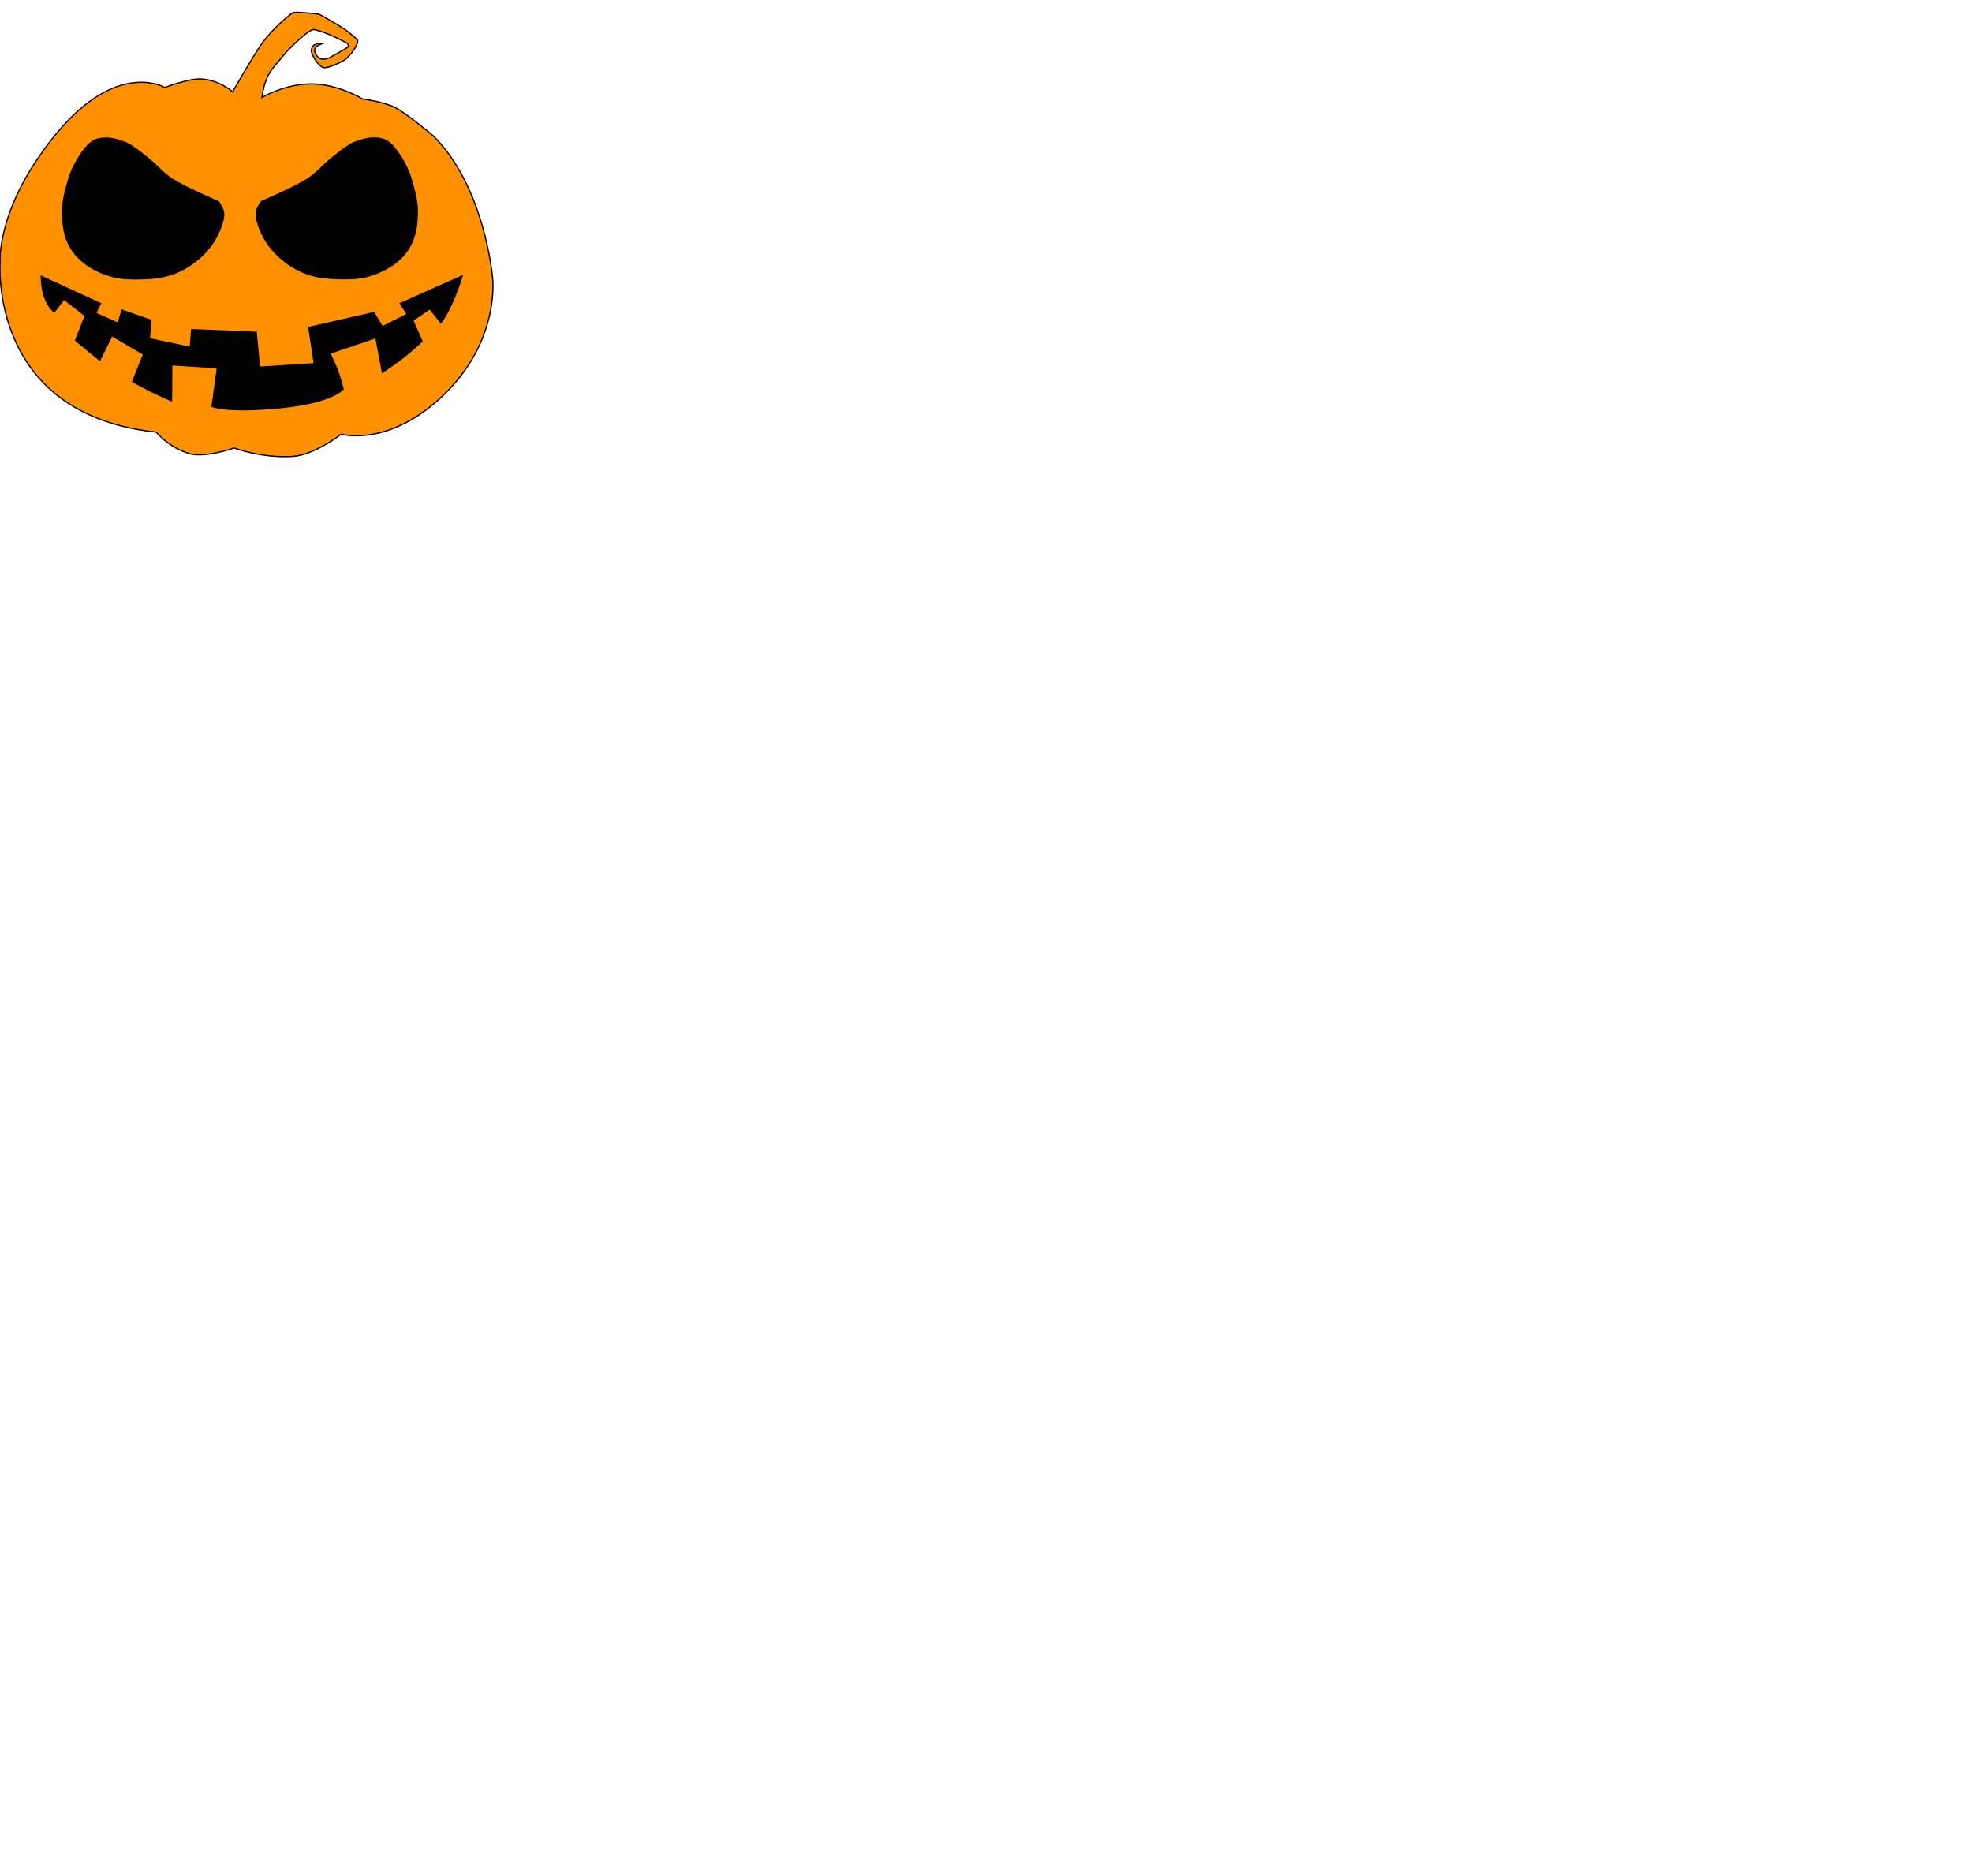
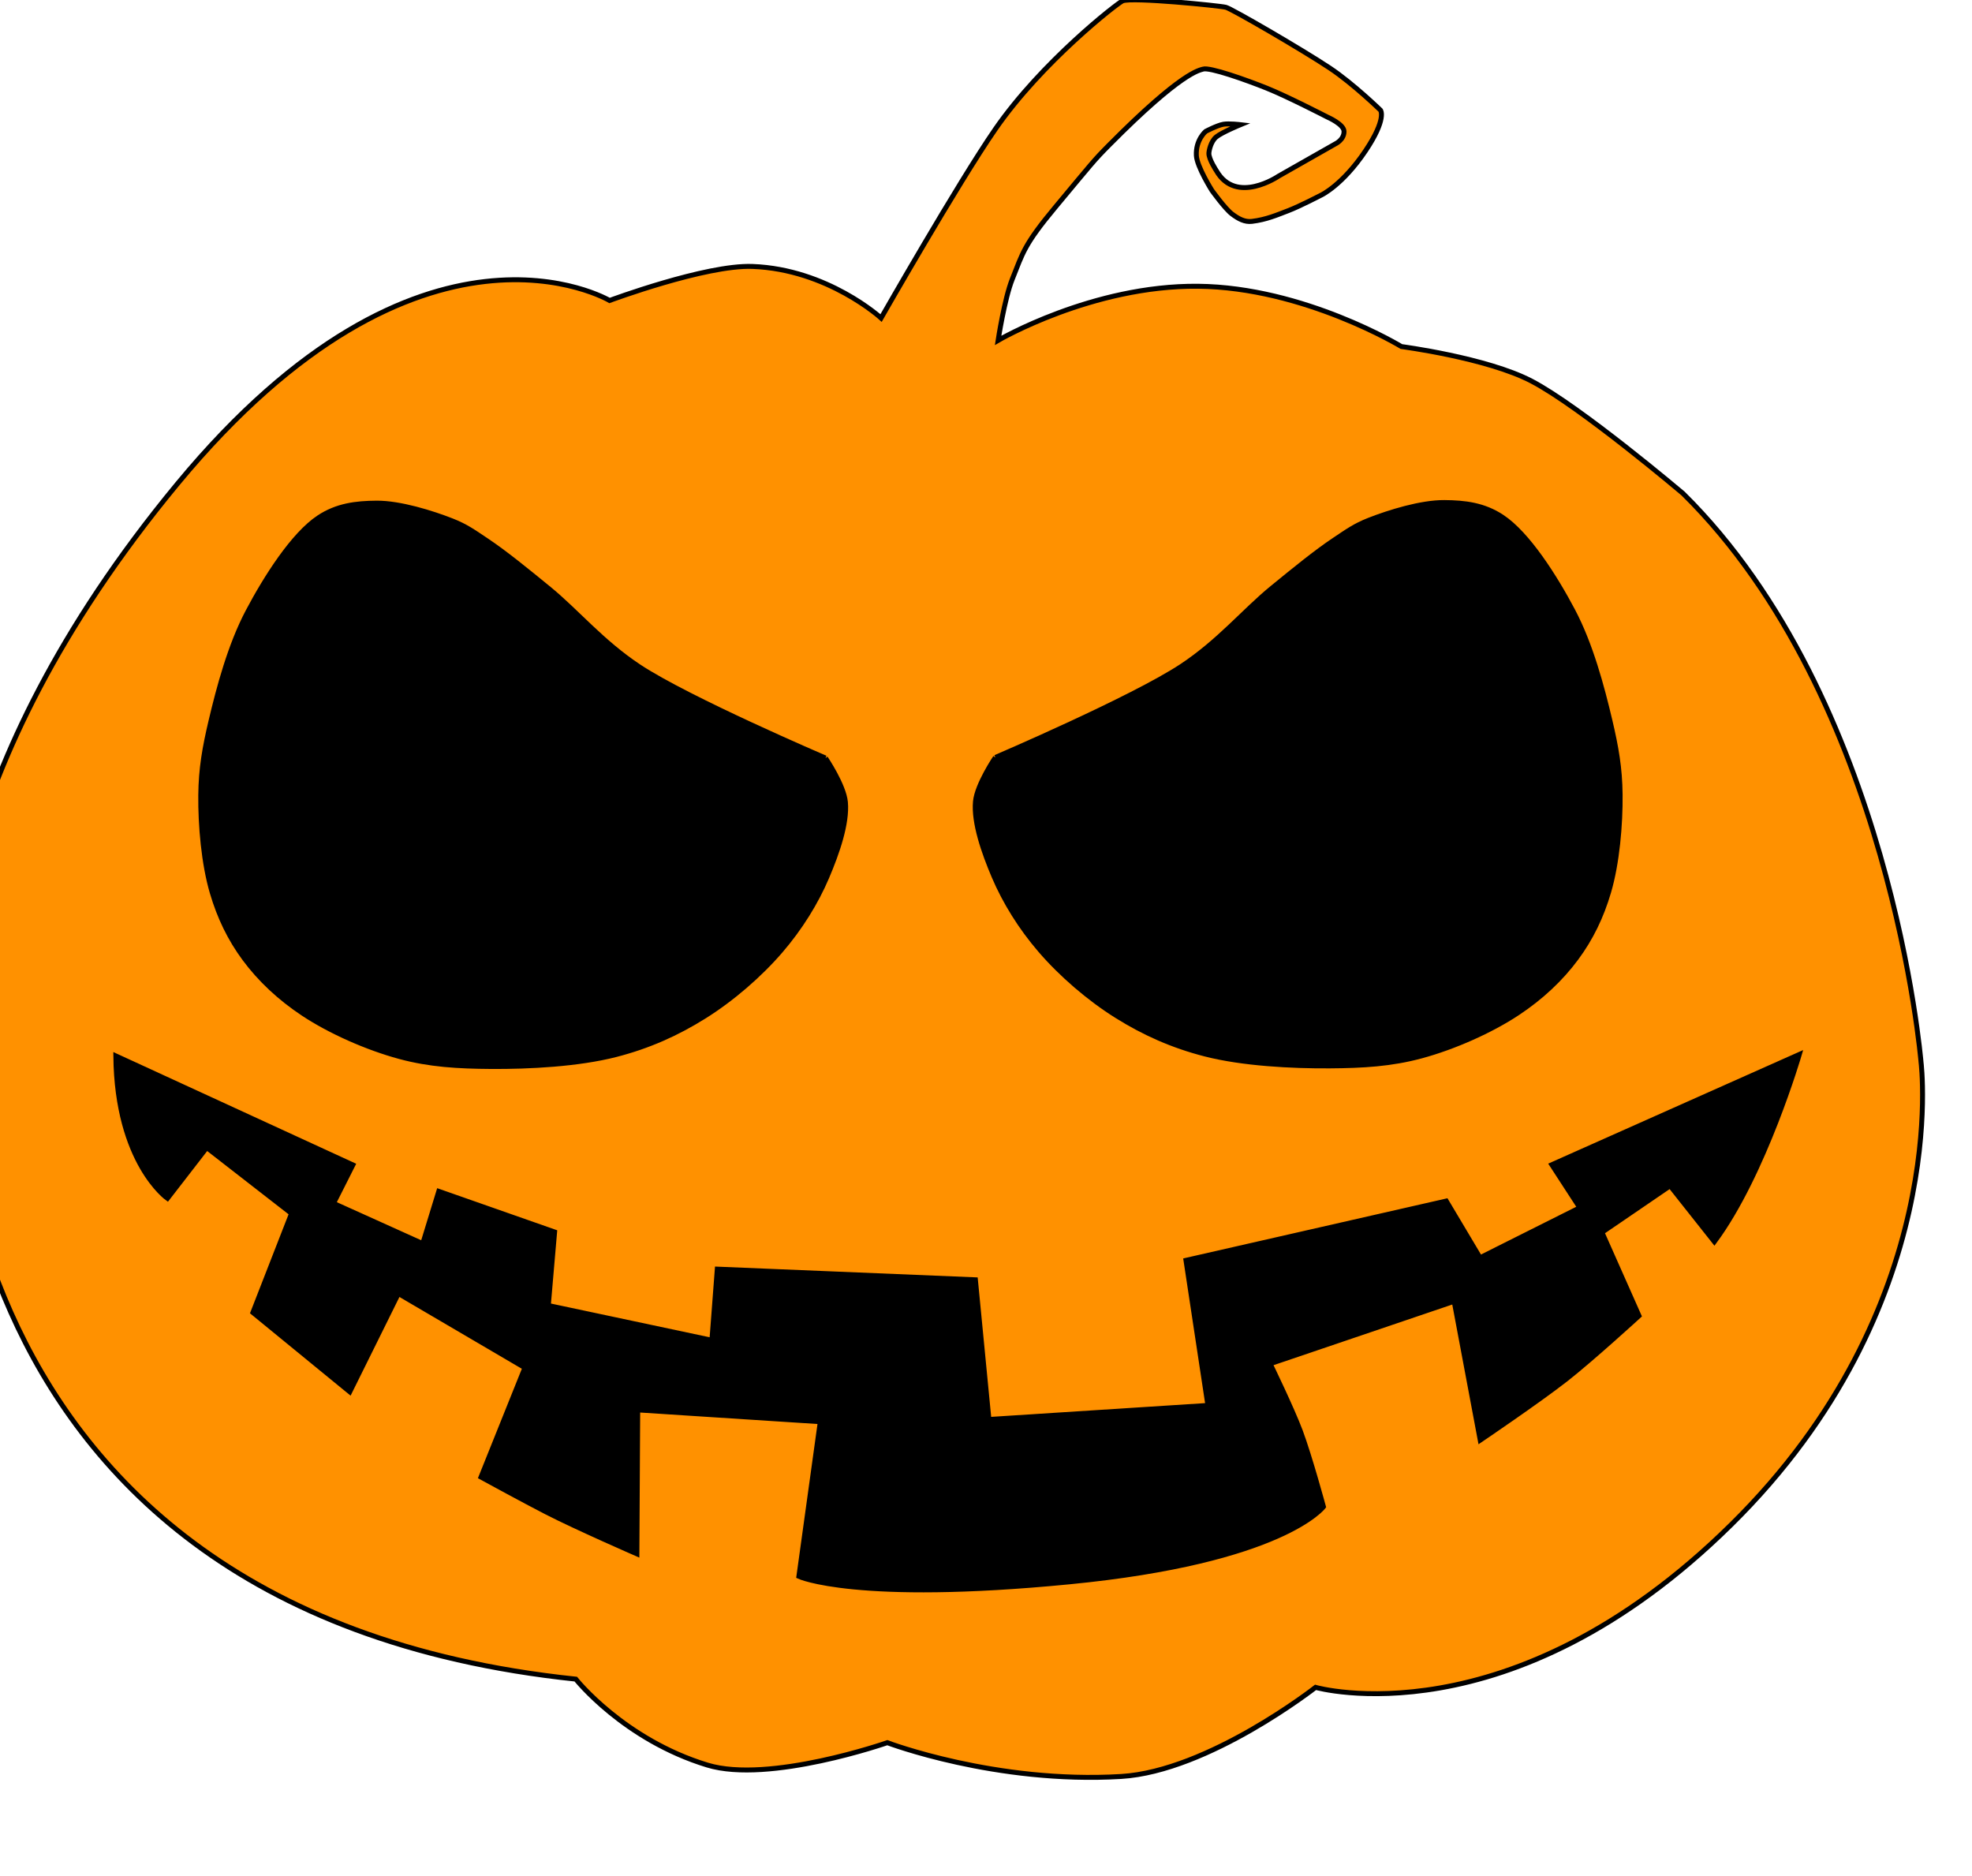
- <svg xmlns="http://www.w3.org/2000/svg" xmlns:ns1="https://boxy-svg.com" id="svg" width="1600" height="1521.778" viewBox="0, 0, 1600,1521.778" version="1.1">
+ <svg xmlns="http://www.w3.org/2000/svg" xmlns:ns1="https://boxy-svg.com" id="svg" width="1600" height="1521.778" viewBox="10, 10, 400,380.444" version="1.1">
  <defs />
  <path style="stroke: rgb(0, 0, 0); fill: rgb(255, 145, 0);" d="M 133.648 70.944 C 133.648 70.944 95.507 48.299 46.039 108.064 C -3.429 167.829 0.147 212.551 0.147 212.551 C 0.147 212.551 -9.916 336.203 126.793 350.553 C 126.793 350.553 136.504 362.81 153.486 367.983 C 166.005 371.796 189.985 363.439 189.985 363.439 C 189.985 363.439 212.027 371.818 237.41 370.294 C 255.133 369.23 276.848 352.222 276.848 352.222 C 276.848 352.222 316.234 363.495 361.129 319.255 C 406.024 275.015 399.66 225.411 399.66 225.411 C 399.66 225.411 393.606 151.734 351.389 110.089 C 351.389 110.089 330.616 92.488 320.649 87.288 C 311.575 82.554 294.265 80.288 294.265 80.288 C 294.265 80.288 274.476 68.263 253.01 68.054 C 231.544 67.845 212.455 79.035 212.455 79.035 C 212.455 79.035 213.752 70.568 215.32 66.647 C 217.456 61.308 217.683 59.668 224.126 51.942 C 231.66 42.909 231.762 42.656 235.026 39.365 C 249.744 24.525 253.282 24.27 254.016 24.02 C 255.346 23.567 262.745 26.196 266.957 27.884 C 271.173 29.574 279.256 33.748 279.256 33.748 C 279.256 33.748 282.604 35.186 282.621 36.648 C 282.641 38.372 280.842 39.191 280.842 39.191 L 269.339 45.724 C 269.339 45.724 260.744 51.601 256.747 44.648 C 256.747 44.648 255.174 42.287 255.211 41.087 C 255.226 40.59 255.587 38.696 256.703 37.773 C 257.818 36.85 261.629 35.282 261.629 35.282 C 261.629 35.282 259.257 35.001 258.132 35.203 C 256.846 35.433 254.557 36.648 254.557 36.648 C 254.557 36.648 252.486 38.383 252.67 41.569 C 252.8 43.823 255.822 48.623 255.822 48.623 C 255.822 48.623 258.49 52.326 259.862 53.372 C 261.234 54.417 262.502 55.072 263.944 54.898 C 266.878 54.543 269.026 53.597 271.353 52.708 C 273.68 51.818 278.018 49.559 278.018 49.559 C 278.018 49.559 282.306 47.548 286.977 40.59 C 291.335 34.099 290.032 32.358 290.032 32.358 C 290.032 32.358 284.486 26.963 279.748 23.809 C 274.03 20.003 259.792 11.766 258.662 11.479 C 257.376 11.153 239.654 9.372 237.719 10.174 C 236.715 10.59 221.353 22.507 211.899 36.181 C 204.362 47.082 188.717 74.501 188.717 74.501 C 188.717 74.501 177.891 64.611 162.637 64.037 C 153.159 63.68 133.648 70.944 133.648 70.944 Z">
    </path>
  <path style="stroke: rgb(0, 0, 0);" d="M 211.904 163.621 C 211.904 163.621 239.692 151.728 249.698 145.113 C 257.281 140.1 262.388 133.879 267.982 129.305 C 272.534 125.583 276.96 121.976 280.643 119.521 C 283.266 117.772 284.795 116.639 287.694 115.501 C 291.725 113.918 298.222 111.886 302.971 111.922 C 307.136 111.954 310.979 112.406 314.674 114.852 C 319.868 118.291 325.386 126.977 329.036 133.883 C 332.654 140.728 334.942 149.326 336.537 156.076 C 337.821 161.512 338.572 165.763 338.627 171.125 C 338.69 177.265 338.011 185.077 336.294 190.905 C 334.807 195.953 332.694 200.304 329.72 204.325 C 326.62 208.517 322.621 212.269 317.867 215.426 C 312.407 219.052 304.881 222.376 298.309 224.155 C 292.177 225.815 286.438 226.134 279.775 226.18 C 271.99 226.234 262.012 225.71 254.435 223.764 C 247.805 222.062 242.056 219.482 236.543 216.038 C 230.896 212.51 225.26 207.638 221.023 202.719 C 217.087 198.149 213.845 192.955 211.639 187.768 C 209.562 182.883 207.469 176.912 207.862 172.571 C 208.173 169.133 211.904 163.621 211.904 163.621 C 211.904 163.621 211.904 163.621 211.904 163.621 C 211.904 163.621 211.904 163.621 211.904 163.621" ns1:d="M 211.904 163.621 R 249.698 145.113 R 267.982 129.305 R 280.643 119.521 R 287.694 115.501 R 302.971 111.922 R 314.674 114.852 R 329.036 133.883 R 336.537 156.076 R 338.627 171.125 R 336.294 190.905 R 329.72 204.325 R 317.867 215.426 R 298.309 224.155 R 279.775 226.18 R 254.435 223.764 R 236.543 216.038 R 221.023 202.719 R 211.639 187.768 R 207.862 172.571 R 211.904 163.621 R 211.904 163.621 Z 1@a6fa5d88">
    </path>
  <path style="stroke: rgb(0, 0, 0);" d="M 54.805 174.605 C 54.805 174.605 82.593 186.498 92.599 193.113 C 100.182 198.126 105.289 204.347 110.883 208.921 C 115.435 212.643 119.861 216.25 123.544 218.705 C 126.167 220.454 127.696 221.587 130.595 222.725 C 134.626 224.308 141.123 226.34 145.872 226.304 C 150.037 226.272 153.88 225.82 157.575 223.374 C 162.769 219.935 168.287 211.249 171.937 204.343 C 175.555 197.498 177.843 188.9 179.438 182.15 C 180.722 176.714 181.473 172.463 181.528 167.101 C 181.591 160.961 180.912 153.149 179.195 147.321 C 177.708 142.273 175.595 137.922 172.621 133.901 C 169.521 129.709 165.522 125.957 160.768 122.8 C 155.308 119.174 147.782 115.85 141.21 114.071 C 135.078 112.411 129.339 112.092 122.676 112.046 C 114.891 111.992 104.913 112.516 97.336 114.462 C 90.706 116.164 84.957 118.744 79.444 122.188 C 73.797 125.716 68.161 130.588 63.924 135.507 C 59.988 140.077 56.746 145.271 54.54 150.458 C 52.463 155.343 50.37 161.314 50.763 165.655 C 51.074 169.093 54.805 174.605 54.805 174.605 C 54.805 174.605 54.805 174.605 54.805 174.605 C 54.805 174.605 54.805 174.605 54.805 174.605" transform="matrix(-1, 0, 0, -1, 232.2471, 338.3468)" ns1:d="M 54.805 174.605 R 92.599 193.113 R 110.883 208.921 R 123.544 218.705 R 130.595 222.725 R 145.872 226.304 R 157.575 223.374 R 171.937 204.343 R 179.438 182.15 R 181.528 167.101 R 179.195 147.321 R 172.621 133.901 R 160.768 122.8 R 141.21 114.071 R 122.676 112.046 R 97.336 114.462 R 79.444 122.188 R 63.924 135.507 R 54.54 150.458 R 50.763 165.655 R 54.805 174.605 R 54.805 174.605 Z 1@a649755a">
    </path>
  <path style="stroke: rgb(0, 0, 0);" d="M 33.492 224.155 L 81.573 246.265 L 77.642 254.059 L 95.749 262.23 L 99.003 251.623 L 122.499 259.866 L 121.22 274.776 L 154.4 281.828 L 155.495 267.396 L 207.854 269.559 L 210.599 297.891 L 255.016 295.038 L 250.562 265.615 L 303.359 253.589 L 310.212 265.091 L 330.451 254.947 L 324.776 246.222 L 374.973 223.859 C 374.973 223.859 367.881 248.131 357.744 261.829 L 348.768 250.491 L 334.933 259.937 L 342.45 276.862 C 342.45 276.862 332.852 285.644 327.653 289.715 C 322.119 294.049 310.252 302.078 310.252 302.078 L 304.962 273.917 L 267.626 286.586 C 267.626 286.586 272.08 295.75 273.771 300.281 C 275.687 305.416 278.448 315.585 278.448 315.585 C 278.448 315.585 270.263 326.607 226.847 330.827 C 183.431 335.047 172.043 329.711 172.043 329.711 L 176.388 298.344 L 139.354 295.949 L 139.19 325.146 C 139.19 325.146 127.003 319.835 120.85 316.68 C 116.452 314.425 107.569 309.573 107.569 309.573 L 116.476 287.395 L 90.812 272.341 L 80.945 292.272 L 61.301 276.194 L 69.136 256.11 L 51.938 242.739 L 43.966 253.042 C 43.966 253.042 33.709 245.855 33.492 224.155 Z">
    </path>
</svg>
